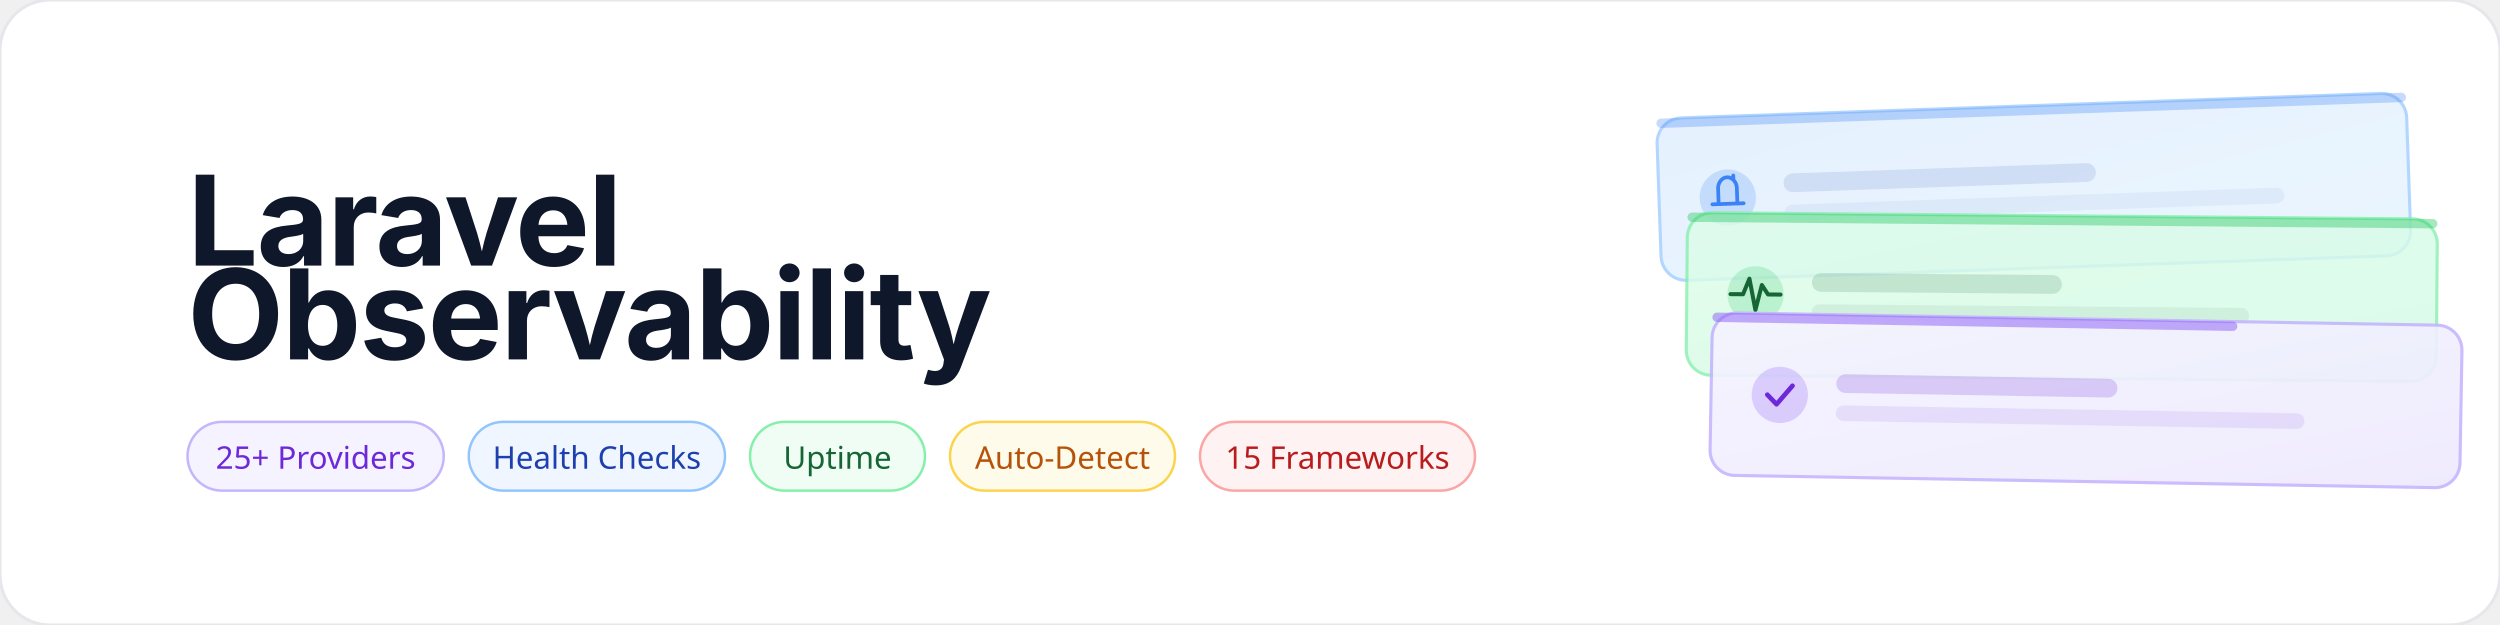
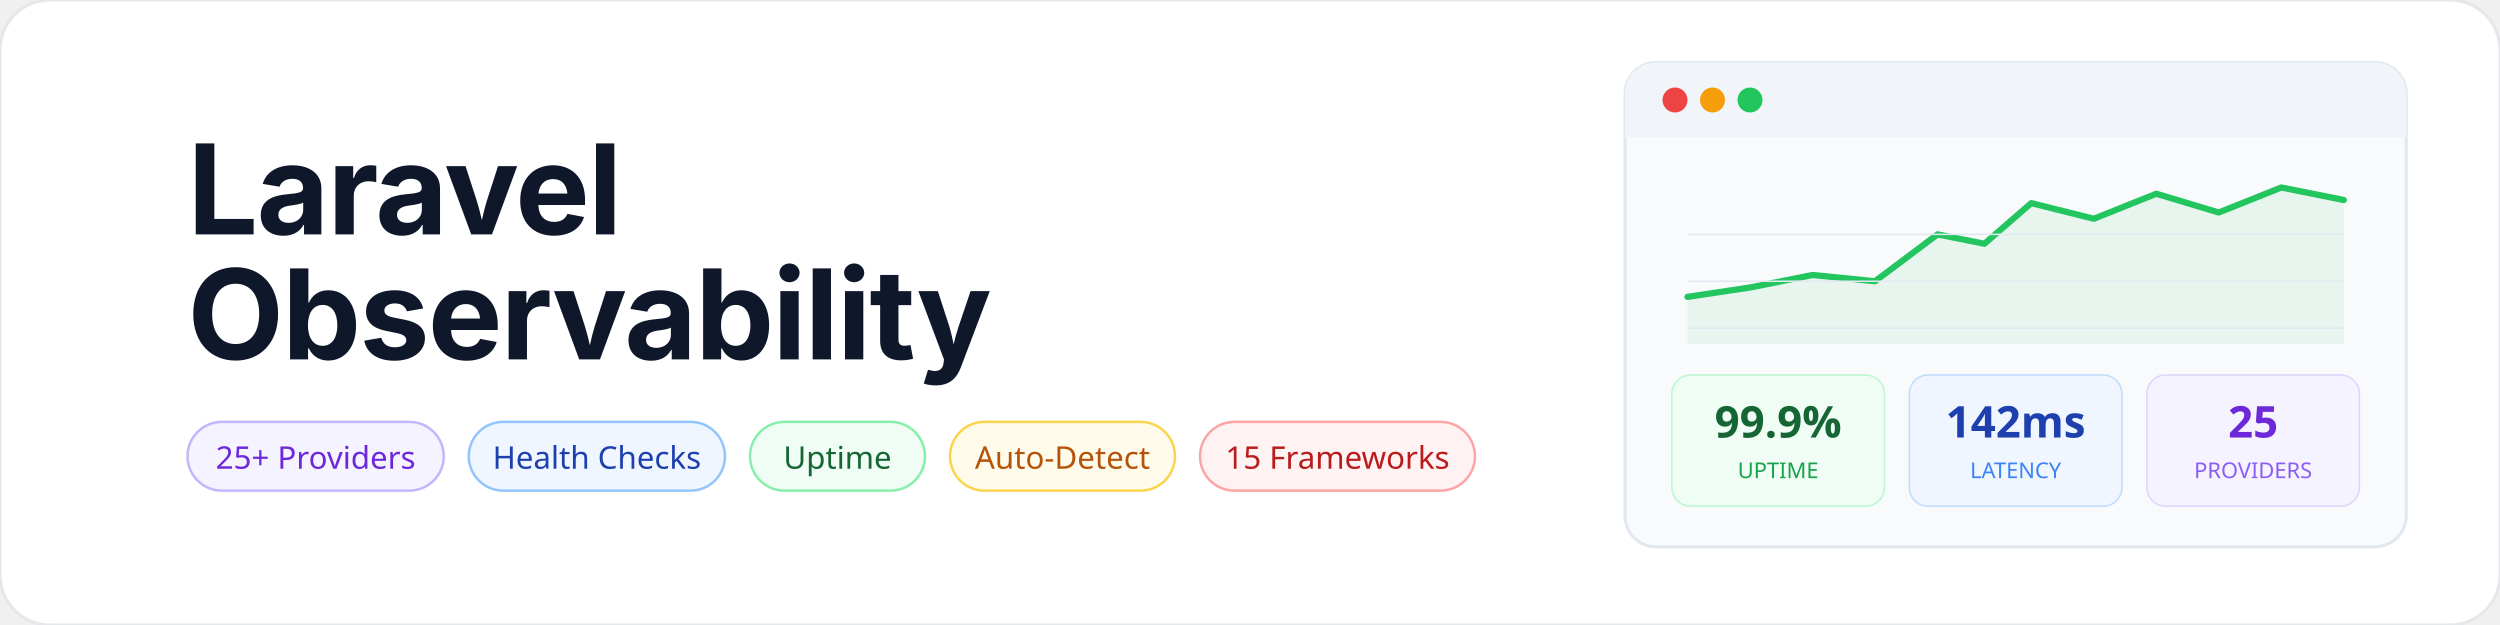
<svg xmlns="http://www.w3.org/2000/svg" fill="none" viewBox="0 0 800 200">
-   <linearGradient id="a" x1="0%" x2="100%" y1="0%" y2="100%">
-     <stop offset="0" stop-color="#dbeafe" />
-     <stop offset="1" stop-color="#e0f2fe" />
-   </linearGradient>
-   <linearGradient id="b" x1="0%" x2="100%" y1="0%" y2="100%">
-     <stop offset="0" stop-color="#dcfce7" />
-     <stop offset="1" stop-color="#d1fae5" />
-   </linearGradient>
-   <linearGradient id="c" x1="0%" x2="100%" y1="0%" y2="100%">
-     <stop offset="0" stop-color="#f5f3ff" />
-     <stop offset="1" stop-color="#ede9fe" />
-   </linearGradient>
  <rect fill="#fff" height="200" rx="16" width="800" />
  <rect fill="none" height="200" rx="16" stroke="#e5e7eb" width="800" />
-   <g transform="matrix(.9993908 -.0348995 .0348995 .9993908 530 38)">
-     <rect fill="url(#a)" height="52" opacity=".7" rx="8" stroke="#93c5fd" width="240" />
-     <rect fill="#3b82f6" height="3" opacity=".3" rx="1.5" width="240" />
-     <circle cx="22" cy="26" fill="#3b82f6" opacity=".2" r="9" />
-     <path d="m19 28c0 0 0-3 0-5 0-2 1.5-3.5 3-3.5s3 1.5 3 3.5c0 2 0 5 0 5m-8 0h10m-3-9v1" stroke="#3b82f6" stroke-linecap="round" stroke-width="1.2" />
-     <g fill="#1e40af">
-       <rect height="6" opacity=".12" rx="3" width="100" x="40" y="19" />
-       <rect height="5" opacity=".06" rx="2.5" width="160" x="40" y="29" />
-     </g>
+   <g transform="translate(520, 20)">
+     <rect width="250" height="155" rx="10" fill="#f8fafc" stroke="#e2e8f0" stroke-width="1" />
+     <rect width="250" height="24" rx="10" fill="#f1f5f9" />
+     <rect y="14" width="250" height="10" fill="#f1f5f9" />
+     <circle cx="16" cy="12" r="4" fill="#ef4444" />
+     <circle cx="28" cy="12" r="4" fill="#f59e0b" />
+     <circle cx="40" cy="12" r="4" fill="#22c55e" />
+     <polyline points="20,75 40,72 60,68 80,70 100,55 115,58 130,45 150,50 170,42 190,48 210,40 230,44" fill="none" stroke="#22c55e" stroke-width="2" stroke-linecap="round" stroke-linejoin="round" />
+     <polygon points="20,75 40,72 60,68 80,70 100,55 115,58 130,45 150,50 170,42 190,48 210,40 230,44 230,90 20,90" fill="#22c55e" opacity=".08" />
+     <line x1="20" y1="55" x2="230" y2="55" stroke="#e2e8f0" stroke-width=".5" />
+     <line x1="20" y1="70" x2="230" y2="70" stroke="#e2e8f0" stroke-width=".5" />
+     <line x1="20" y1="85" x2="230" y2="85" stroke="#e2e8f0" stroke-width=".5" />
+     <rect x="15" y="100" width="68" height="42" rx="6" fill="#f0fdf4" stroke="#bbf7d0" stroke-width=".5" />
+     <text x="49" y="120" fill="#166534" font-family="system-ui, sans-serif" font-size="14" font-weight="700" text-anchor="middle">99.9%</text>
+     <text x="49" y="133" fill="#16a34a" font-family="system-ui, sans-serif" font-size="7" font-weight="500" text-anchor="middle">UPTIME</text>
+     <rect x="91" y="100" width="68" height="42" rx="6" fill="#eff6ff" stroke="#bfdbfe" stroke-width=".5" />
+     <text x="125" y="120" fill="#1e40af" font-family="system-ui, sans-serif" font-size="14" font-weight="700" text-anchor="middle">142ms</text>
+     <text x="125" y="133" fill="#3b82f6" font-family="system-ui, sans-serif" font-size="7" font-weight="500" text-anchor="middle">LATENCY</text>
+     <rect x="167" y="100" width="68" height="42" rx="6" fill="#f5f3ff" stroke="#ddd6fe" stroke-width=".5" />
+     <text x="201" y="120" fill="#6d28d9" font-family="system-ui, sans-serif" font-size="14" font-weight="700" text-anchor="middle">25</text>
+     <text x="201" y="133" fill="#8b5cf6" font-family="system-ui, sans-serif" font-size="7" font-weight="500" text-anchor="middle">PROVIDERS</text>
  </g>
-   <g transform="matrix(.9999619 .00872654 -.00872654 .9999619 540 68)">
-     <rect fill="url(#b)" height="52" opacity=".8" rx="8" stroke="#86efac" width="240" />
-     <rect fill="#22c55e" height="3" opacity=".4" rx="1.5" width="240" />
-     <circle cx="22" cy="26" fill="#22c55e" opacity=".2" r="9" />
-     <polyline fill="none" points="14,26 18,26 20,21 22,31 24,23 26,26 30,26" stroke="#166534" stroke-linecap="round" stroke-linejoin="round" stroke-width="1.3" />
-     <g fill="#166534">
-       <rect height="6" opacity=".15" rx="3" width="80" x="40" y="19" />
-       <rect height="5" opacity=".08" rx="2.5" width="140" x="40" y="29" />
-     </g>
-   </g>
-   <g transform="matrix(.9998477 .01745241 -.01745241 .9998477 548 100)">
-     <rect fill="url(#c)" height="52" opacity=".9" rx="8" stroke="#c4b5fd" width="240" />
-     <rect fill="#8b5cf6" height="3" opacity=".5" rx="1.5" width="168" />
-     <circle cx="22" cy="26" fill="#8b5cf6" opacity=".25" r="9" />
-     <path d="m18 26 3 3 5-6" fill="none" stroke="#6d28d9" stroke-linecap="round" stroke-linejoin="round" stroke-width="1.5" />
-     <rect fill="#6d28d9" height="6" opacity=".2" rx="3" width="90" x="40" y="19" />
-     <rect fill="#6d28d9" height="5" opacity=".1" rx="2.5" width="150" x="40" y="29" />
-   </g>
-   <text fill="#0f172a" font-family="system-ui, -apple-system, 'Segoe UI', sans-serif" font-size="40" font-weight="700" letter-spacing="-.5" x="60" y="85">Laravel</text>
+   <text fill="#0f172a" font-family="system-ui, -apple-system, 'Segoe UI', sans-serif" font-size="40" font-weight="700" letter-spacing="-.5" x="60" y="75">Laravel</text>
  <text fill="#0f172a" font-family="system-ui, -apple-system, 'Segoe UI', sans-serif" font-size="40" font-weight="700" letter-spacing="-.5" x="60" y="115">Observability</text>
  <g transform="translate(60 135)">
    <rect fill="#f5f3ff" height="22" rx="11" stroke="#c4b5fd" stroke-width=".8" width="82" />
    <text fill="#6d28d9" font-family="system-ui, sans-serif" font-size="10" font-weight="500" text-anchor="middle" x="41" y="15">25+ Providers</text>
    <rect fill="#eff6ff" height="22" rx="11" stroke="#93c5fd" stroke-width=".8" width="82" x="90" />
    <text fill="#1e40af" font-family="system-ui, sans-serif" font-size="10" font-weight="500" text-anchor="middle" x="131" y="15">Health Checks</text>
    <rect fill="#f0fdf4" height="22" rx="11" stroke="#86efac" stroke-width=".8" width="56" x="180" />
    <text fill="#166534" font-family="system-ui, sans-serif" font-size="10" font-weight="500" text-anchor="middle" x="208" y="15">Uptime</text>
    <rect fill="#fffbeb" height="22" rx="11" stroke="#fcd34d" stroke-width=".8" width="72" x="244" />
    <text fill="#b45309" font-family="system-ui, sans-serif" font-size="10" font-weight="500" text-anchor="middle" x="280" y="15">Auto-Detect</text>
    <rect fill="#fef2f2" height="22" rx="11" stroke="#fca5a5" stroke-width=".8" width="88" x="324" />
    <text fill="#b91c1c" font-family="system-ui, sans-serif" font-size="10" font-weight="500" text-anchor="middle" x="368" y="15">15 Frameworks</text>
  </g>
</svg>
